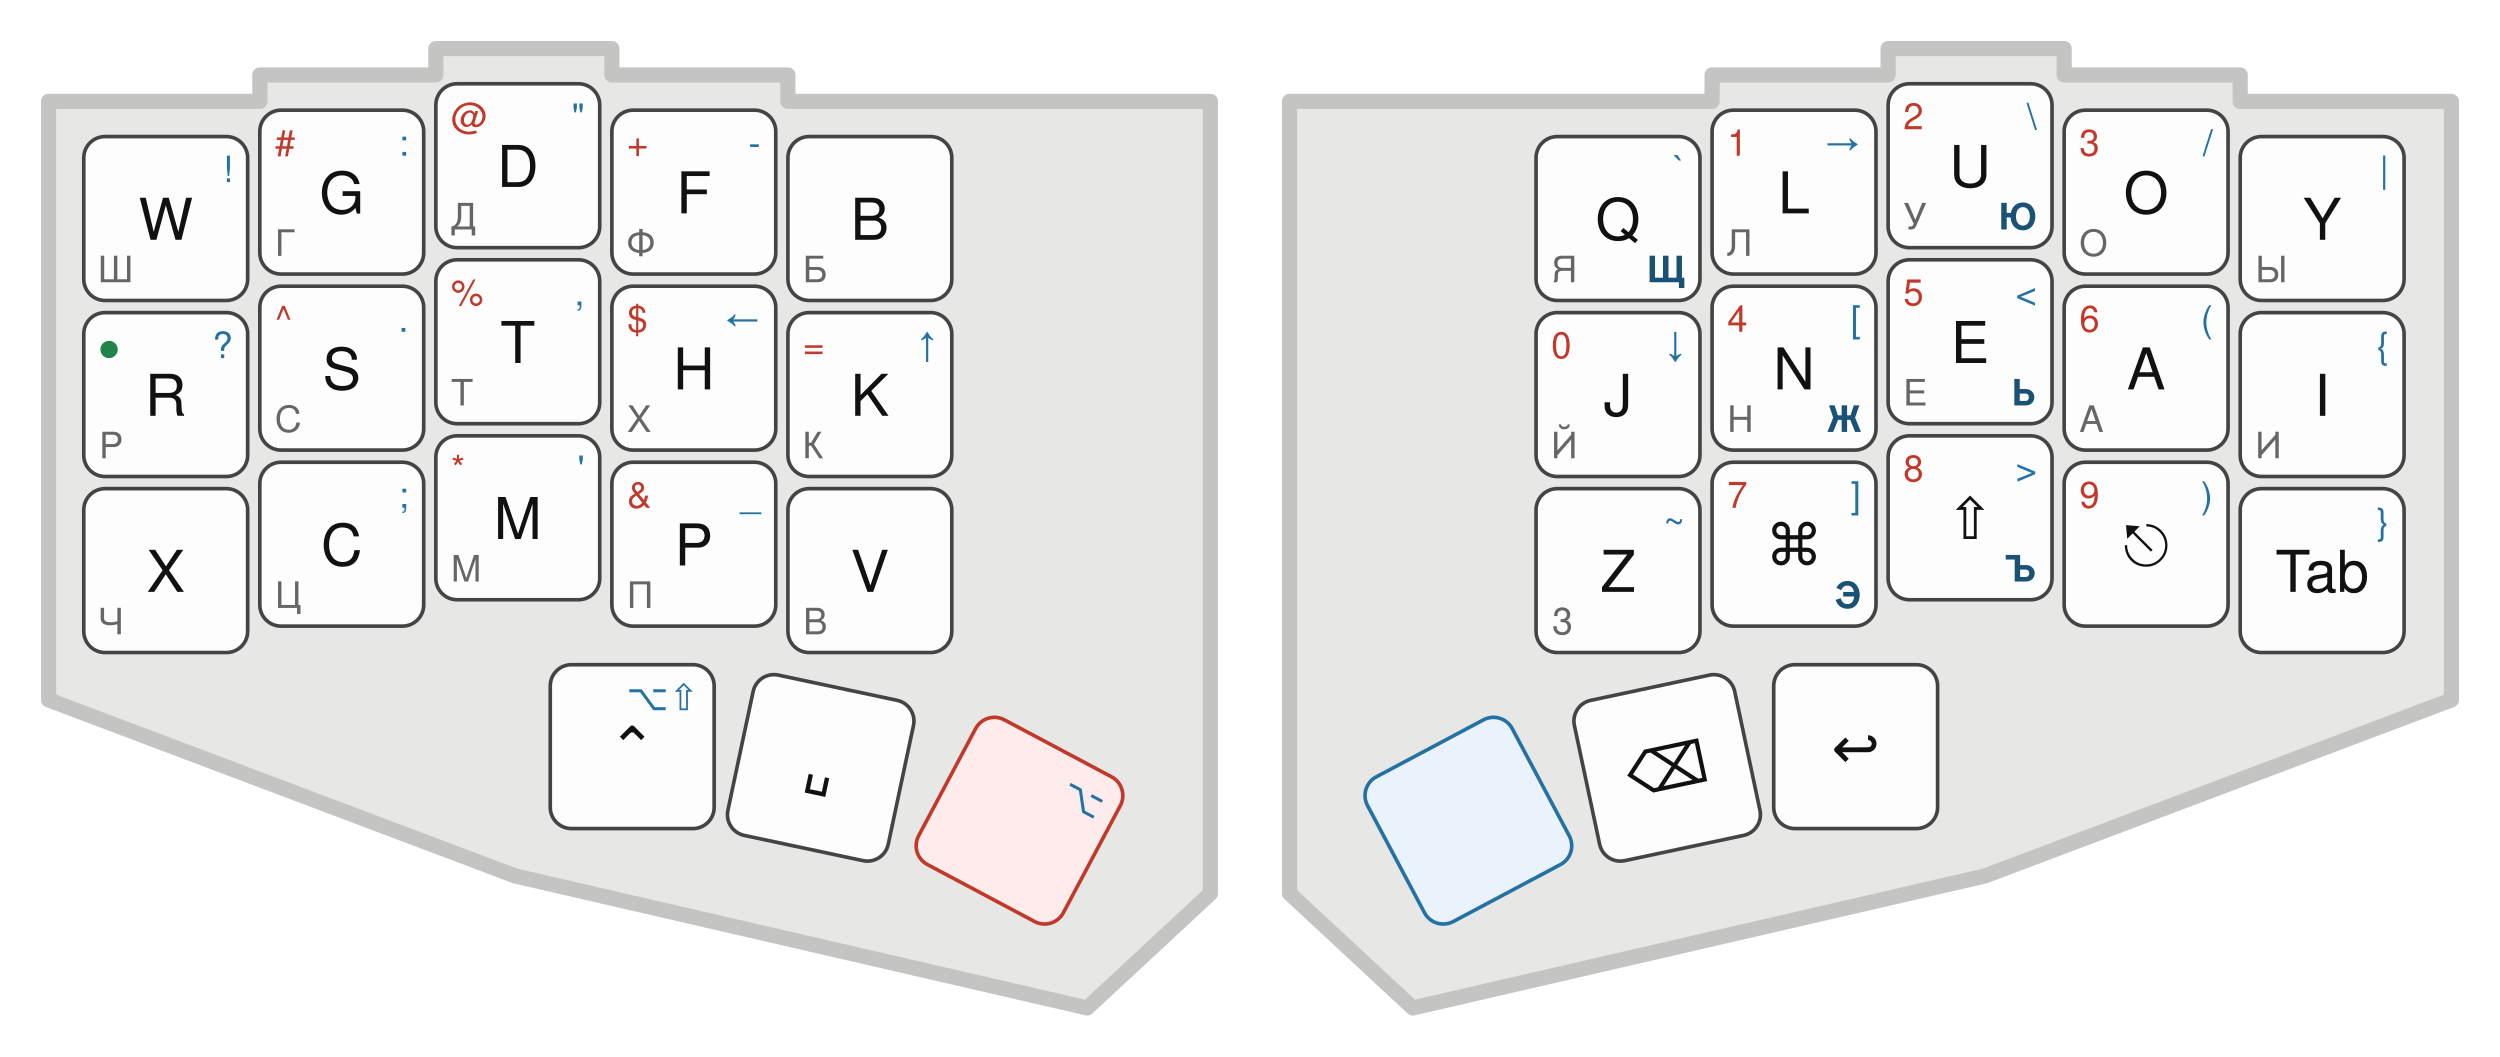
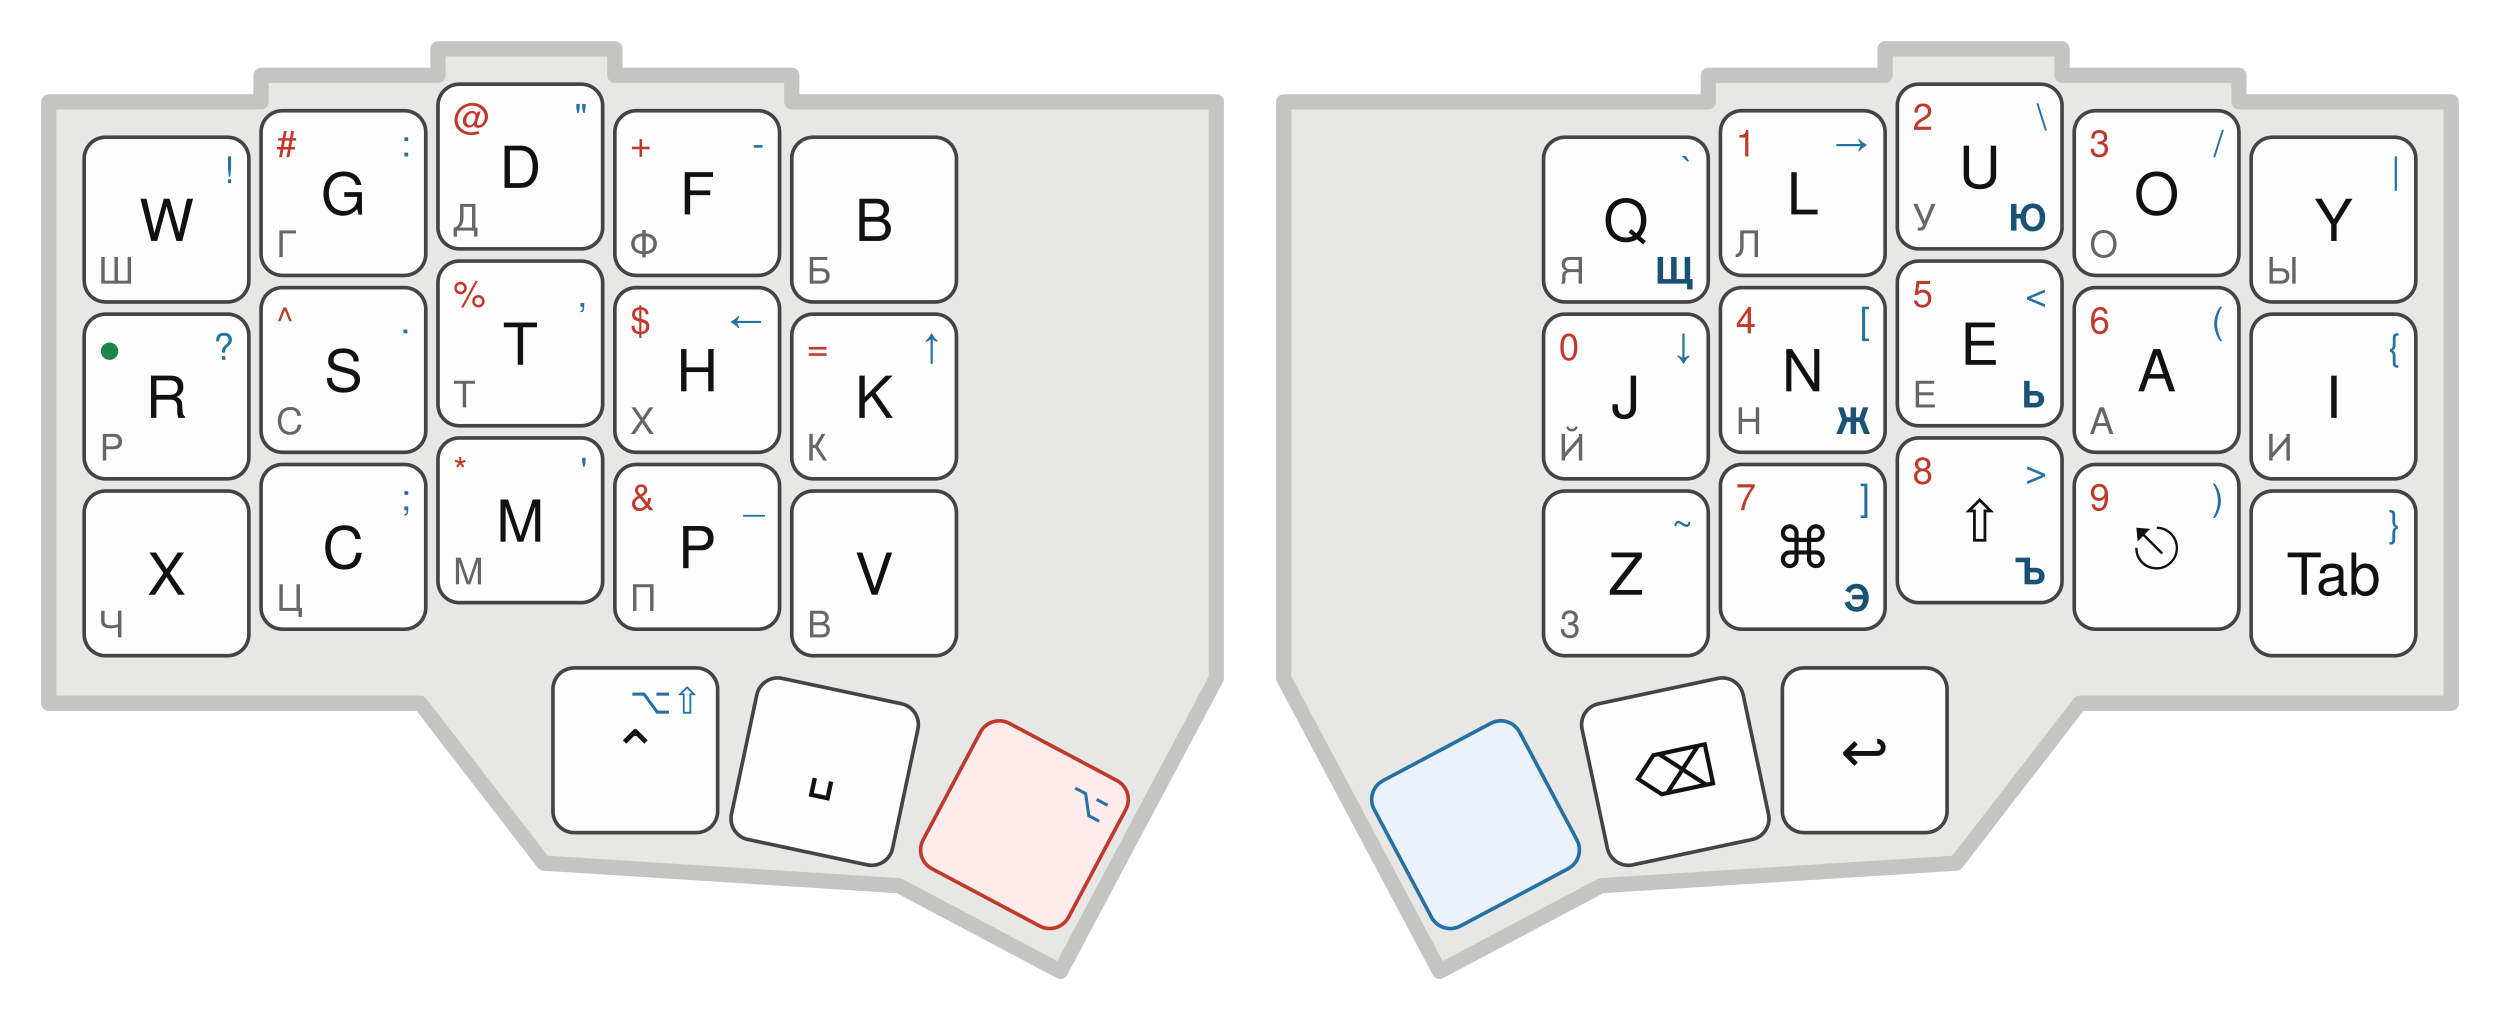
- <svg xmlns="http://www.w3.org/2000/svg" viewBox="0 0 823.7 348.1" font-family="Helvetica, Arial, sans-serif">
+ <svg xmlns="http://www.w3.org/2000/svg" viewBox="0 0 819.7 334.5" font-family="Helvetica, Arial, sans-serif">
  <style>.case{fill:#e7e7e5;stroke:#c4c4c2;stroke-width:5;stroke-linejoin:round;}.key{fill:#fdfdfd;stroke:#444;stroke-width:1.2;}.red-key{fill:#fdeceb;stroke:#c0392b;stroke-width:1.2;}.blue-key{fill:#eaf2fb;stroke:#2471a3;stroke-width:1.2;}.en{font-size:19px;fill:#111;}.ru{font-size:12px;fill:#666;}.red{font-size:12px;fill:#c0392b;}.blue{font-size:12px;fill:#2471a3;}.rublue{font-size:12px;fill:#1a5276;font-weight:bold;}</style>
  <g transform="translate(-30.4, -30.4)">
-     <polygon class="case" points="46.4,63.8 116.0,63.8 116.0,55.1 174.0,55.1 174.0,46.4 232.0,46.4 232.0,55.1 290.0,55.1 290.0,63.8 429.2,63.8 429.2,324.8 388.6,362.5 200.1,319.0 46.4,261.0" />
-     <polygon class="case" points="838.1,63.8 768.5,63.8 768.5,55.1 710.5,55.1 710.5,46.4 652.5,46.4 652.5,55.1 594.5,55.1 594.5,63.8 455.3,63.8 455.3,324.8 495.9,362.5 684.4,319.0 838.1,261.0" />
+     <polygon class="case" points="46.4,63.8 116.0,63.8 116.0,55.1 174.0,55.1 174.0,46.4 232.0,46.4 232.0,55.1 290.0,55.1 290.0,63.8 429.2,63.8 429.2,252.8 378.1,348.9 325.1,320.8 208.7,313.4 168.2,261.0 46.4,261.0" />
+     <polygon class="case" points="834.1,63.8 764.5,63.8 764.5,55.1 706.5,55.1 706.5,46.4 648.5,46.4 648.5,55.1 590.5,55.1 590.5,63.8 451.3,63.8 451.3,252.8 502.4,348.9 555.4,320.8 671.8,313.4 712.3,261.0 834.1,261.0" />
    <rect class="key" x="58.0" y="75.4" width="54" height="54" rx="7" />
    <text class="en" x="85.0" y="109.4" text-anchor="middle">W</text>
    <text class="blue" x="107.0" y="90.4" text-anchor="end">!</text>
    <text class="ru" x="63.0" y="123.4">Ш</text>
    <rect class="key" x="116.0" y="66.7" width="54" height="54" rx="7" />
    <text class="en" x="143.0" y="100.7" text-anchor="middle">G</text>
    <text class="red" x="121.0" y="81.7">#</text>
    <text class="blue" x="165.0" y="81.7" text-anchor="end">:</text>
    <text class="ru" x="121.0" y="114.7">Г</text>
    <rect class="key" x="174.0" y="58.0" width="54" height="54" rx="7" />
    <text class="en" x="201.0" y="92.0" text-anchor="middle">D</text>
    <text class="red" x="179.0" y="73.0">@</text>
    <text class="blue" x="223.0" y="73.0" text-anchor="end">"</text>
    <text class="ru" x="179.0" y="106.0">Д</text>
    <rect class="key" x="232.0" y="66.7" width="54" height="54" rx="7" />
    <text class="en" x="259.0" y="100.7" text-anchor="middle">F</text>
    <text class="red" x="237.0" y="81.7">+</text>
    <text class="blue" x="281.0" y="81.7" text-anchor="end">-</text>
    <text class="ru" x="237.0" y="114.7">Ф</text>
    <rect class="key" x="290.0" y="75.4" width="54" height="54" rx="7" />
    <text class="en" x="317.0" y="109.4" text-anchor="middle">B</text>
    <text class="ru" x="295.0" y="123.4">Б</text>
    <rect class="key" x="536.5" y="75.4" width="54" height="54" rx="7" />
    <text class="en" x="563.5" y="109.4" text-anchor="middle">Q</text>
    <text class="blue" x="585.5" y="90.4" text-anchor="end">`</text>
    <text class="ru" x="541.5" y="123.4">Я</text>
    <text class="rublue" x="585.5" y="123.4" text-anchor="end">Щ</text>
    <rect class="key" x="594.5" y="66.7" width="54" height="54" rx="7" />
    <text class="en" x="621.5" y="100.7" text-anchor="middle">L</text>
    <text class="red" x="599.5" y="81.7">1</text>
    <text class="blue" x="643.5" y="81.7" text-anchor="end">→</text>
    <text class="ru" x="599.5" y="114.7">Л</text>
    <rect class="key" x="652.5" y="58.0" width="54" height="54" rx="7" />
    <text class="en" x="679.5" y="92.0" text-anchor="middle">U</text>
    <text class="red" x="657.5" y="73.0">2</text>
    <text class="blue" x="701.5" y="73.0" text-anchor="end">\</text>
    <text class="ru" x="657.5" y="106.0">У</text>
    <text class="rublue" x="701.5" y="106.0" text-anchor="end">Ю</text>
    <rect class="key" x="710.5" y="66.7" width="54" height="54" rx="7" />
    <text class="en" x="737.5" y="100.7" text-anchor="middle">O</text>
    <text class="red" x="715.5" y="81.7">3</text>
    <text class="blue" x="759.5" y="81.7" text-anchor="end">/</text>
    <text class="ru" x="715.5" y="114.7">О</text>
    <rect class="key" x="768.5" y="75.4" width="54" height="54" rx="7" />
    <text class="en" x="795.5" y="109.4" text-anchor="middle">Y</text>
    <text class="blue" x="817.5" y="90.4" text-anchor="end">|</text>
    <text class="ru" x="773.5" y="123.4">Ы</text>
    <rect class="key" x="58.0" y="133.4" width="54" height="54" rx="7" />
    <text class="en" x="85.0" y="167.4" text-anchor="middle">R</text>
    <text x="63.0" y="148.4" font-size="11" fill="#1e8449">●</text>
    <text class="blue" x="107.0" y="148.4" text-anchor="end">?</text>
    <text class="ru" x="63.0" y="181.4">Р</text>
    <rect class="key" x="116.0" y="124.7" width="54" height="54" rx="7" />
    <text class="en" x="143.0" y="158.7" text-anchor="middle">S</text>
    <text class="red" x="121.0" y="139.7">^</text>
    <text class="blue" x="165.0" y="139.7" text-anchor="end">.</text>
    <text class="ru" x="121.0" y="172.7">С</text>
    <rect class="key" x="174.0" y="116.0" width="54" height="54" rx="7" />
    <text class="en" x="201.0" y="150.0" text-anchor="middle">T</text>
    <text class="red" x="179.0" y="131.0">%</text>
    <text class="blue" x="223.0" y="131.0" text-anchor="end">,</text>
    <text class="ru" x="179.0" y="164.0">Т</text>
    <rect class="key" x="232.0" y="124.7" width="54" height="54" rx="7" />
    <text class="en" x="259.0" y="158.7" text-anchor="middle">H</text>
    <text class="red" x="237.0" y="139.7">$</text>
    <text class="blue" x="281.0" y="139.7" text-anchor="end">←</text>
    <text class="ru" x="237.0" y="172.7">Х</text>
    <rect class="key" x="290.0" y="133.4" width="54" height="54" rx="7" />
    <text class="en" x="317.0" y="167.4" text-anchor="middle">K</text>
    <text class="red" x="295.0" y="148.4">=</text>
    <text class="blue" x="339.0" y="148.4" text-anchor="end">↑</text>
    <text class="ru" x="295.0" y="181.4">К</text>
    <rect class="key" x="536.5" y="133.4" width="54" height="54" rx="7" />
    <text class="en" x="563.5" y="167.4" text-anchor="middle">J</text>
    <text class="red" x="541.5" y="148.4">0</text>
    <text class="blue" x="585.5" y="148.4" text-anchor="end">↓</text>
    <text class="ru" x="541.5" y="181.4">Й</text>
    <rect class="key" x="594.5" y="124.7" width="54" height="54" rx="7" />
    <text class="en" x="621.5" y="158.7" text-anchor="middle">N</text>
    <text class="red" x="599.5" y="139.7">4</text>
    <text class="blue" x="643.5" y="139.7" text-anchor="end">[</text>
    <text class="ru" x="599.5" y="172.7">Н</text>
    <text class="rublue" x="643.5" y="172.7" text-anchor="end">Ж</text>
    <rect class="key" x="652.5" y="116.0" width="54" height="54" rx="7" />
    <text class="en" x="679.5" y="150.0" text-anchor="middle">E</text>
    <text class="red" x="657.5" y="131.0">5</text>
    <text class="blue" x="701.5" y="131.0" text-anchor="end">&lt;</text>
    <text class="ru" x="657.5" y="164.0">Е</text>
    <text class="rublue" x="701.5" y="164.0" text-anchor="end">Ь</text>
    <rect class="key" x="710.5" y="124.7" width="54" height="54" rx="7" />
    <text class="en" x="737.5" y="158.7" text-anchor="middle">A</text>
    <text class="red" x="715.5" y="139.7">6</text>
    <text class="blue" x="759.5" y="139.7" text-anchor="end">(</text>
    <text class="ru" x="715.5" y="172.7">А</text>
    <rect class="key" x="768.5" y="133.4" width="54" height="54" rx="7" />
    <text class="en" x="795.5" y="167.4" text-anchor="middle">I</text>
    <text class="blue" x="817.5" y="148.4" text-anchor="end">{</text>
    <text class="ru" x="773.5" y="181.4">И</text>
    <rect class="key" x="58.0" y="191.4" width="54" height="54" rx="7" />
    <text class="en" x="85.0" y="225.4" text-anchor="middle">X</text>
    <text class="ru" x="63.0" y="239.4">Ч</text>
    <rect class="key" x="116.0" y="182.7" width="54" height="54" rx="7" />
    <text class="en" x="143.0" y="216.7" text-anchor="middle">C</text>
    <text class="blue" x="165.0" y="197.7" text-anchor="end">;</text>
    <text class="ru" x="121.0" y="230.7">Ц</text>
    <rect class="key" x="174.0" y="174.0" width="54" height="54" rx="7" />
    <text class="en" x="201.0" y="208.0" text-anchor="middle">M</text>
    <text class="red" x="179.0" y="189.0">*</text>
    <text class="blue" x="223.0" y="189.0" text-anchor="end">'</text>
    <text class="ru" x="179.0" y="222.0">М</text>
    <rect class="key" x="232.0" y="182.7" width="54" height="54" rx="7" />
    <text class="en" x="259.0" y="216.7" text-anchor="middle">P</text>
    <text class="red" x="237.0" y="197.7">&amp;</text>
    <text class="blue" x="281.0" y="197.7" text-anchor="end">_</text>
    <text class="ru" x="237.0" y="230.7">П</text>
    <rect class="key" x="290.0" y="191.4" width="54" height="54" rx="7" />
    <text class="en" x="317.0" y="225.4" text-anchor="middle">V</text>
    <text class="ru" x="295.0" y="239.4">В</text>
    <rect class="key" x="536.5" y="191.4" width="54" height="54" rx="7" />
    <text class="en" x="563.5" y="225.4" text-anchor="middle">Z</text>
    <text class="blue" x="585.5" y="206.4" text-anchor="end">~</text>
    <text class="ru" x="541.5" y="239.4">З</text>
    <rect class="key" x="594.5" y="182.7" width="54" height="54" rx="7" />
    <text class="en" x="621.5" y="216.7" text-anchor="middle">⌘</text>
    <text class="red" x="599.5" y="197.7">7</text>
    <text class="blue" x="643.5" y="197.7" text-anchor="end">]</text>
    <text class="rublue" x="643.5" y="230.7" text-anchor="end">Э</text>
    <rect class="key" x="652.5" y="174.0" width="54" height="54" rx="7" />
    <text class="en" x="679.5" y="208.0" text-anchor="middle">⇧</text>
    <text class="red" x="657.5" y="189.0">8</text>
    <text class="blue" x="701.5" y="189.0" text-anchor="end">&gt;</text>
    <text class="rublue" x="701.5" y="222.0" text-anchor="end">Ъ</text>
    <rect class="key" x="710.5" y="182.7" width="54" height="54" rx="7" />
    <text class="en" x="737.5" y="216.7" text-anchor="middle">⎋</text>
    <text class="red" x="715.5" y="197.7">9</text>
    <text class="blue" x="759.5" y="197.7" text-anchor="end">)</text>
    <rect class="key" x="768.5" y="191.4" width="54" height="54" rx="7" />
    <text class="en" x="795.5" y="225.4" text-anchor="middle">Tab</text>
    <text class="blue" x="817.5" y="206.4" text-anchor="end">}</text>
    <rect class="key" x="211.7" y="249.4" width="54" height="54" rx="7" />
    <text class="en" x="238.7" y="283.4" text-anchor="middle">⌃</text>
    <text class="blue" x="260.7" y="264.4" text-anchor="end">⌥⇧</text>
    <g transform="rotate(12, 300.8, 283.4)">
      <rect class="key" x="273.8" y="256.4" width="54" height="54" rx="7" />
      <text class="en" x="300.8" y="290.4" text-anchor="middle">␣</text>
    </g>
    <g transform="rotate(28, 366.3, 300.8)">
      <rect class="red-key" x="339.3" y="273.8" width="54" height="54" rx="7" />
      <text class="blue" x="388.3" y="288.8" text-anchor="end">⌥</text>
    </g>
    <g transform="rotate(-28, 514.2, 300.8)">
      <rect class="blue-key" x="487.2" y="273.8" width="54" height="54" rx="7" />
    </g>
    <g transform="rotate(-12, 579.7, 283.4)">
      <rect class="key" x="552.7" y="256.4" width="54" height="54" rx="7" />
      <text class="en" x="579.7" y="290.4" text-anchor="middle">⌫</text>
    </g>
    <rect class="key" x="614.8" y="249.4" width="54" height="54" rx="7" />
    <text class="en" x="641.8" y="283.4" text-anchor="middle">↩</text>
  </g>
</svg>
